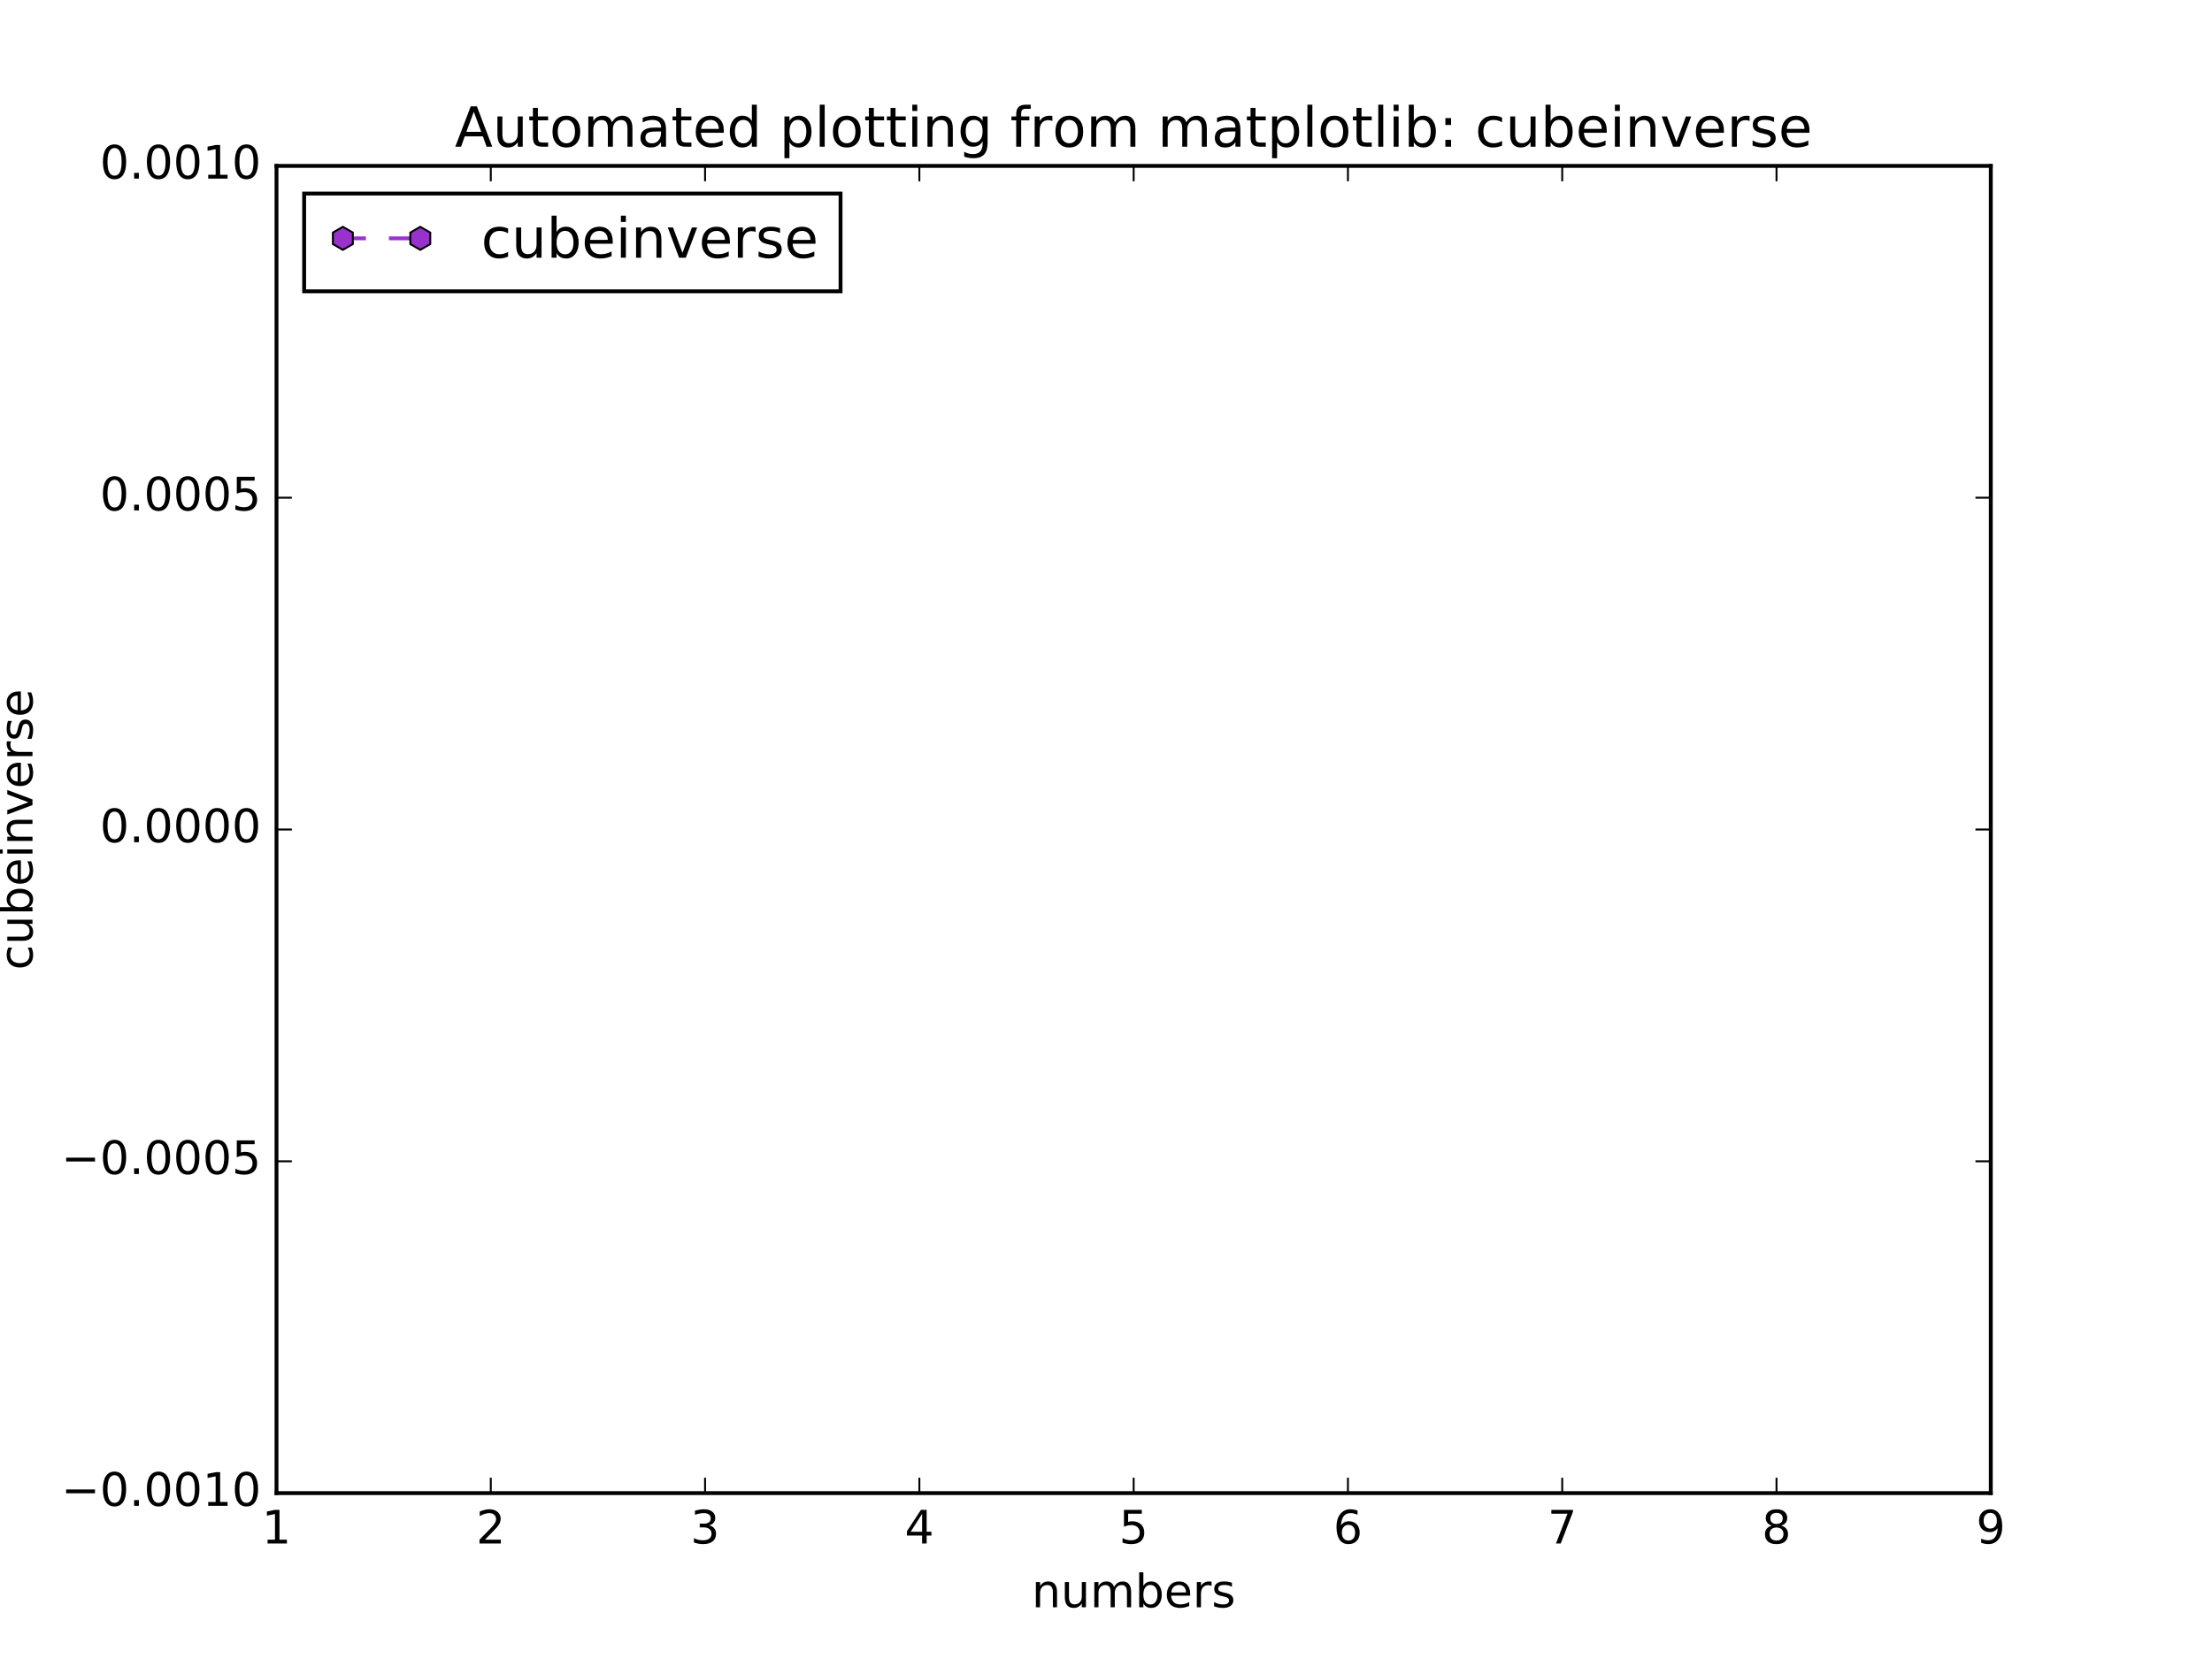
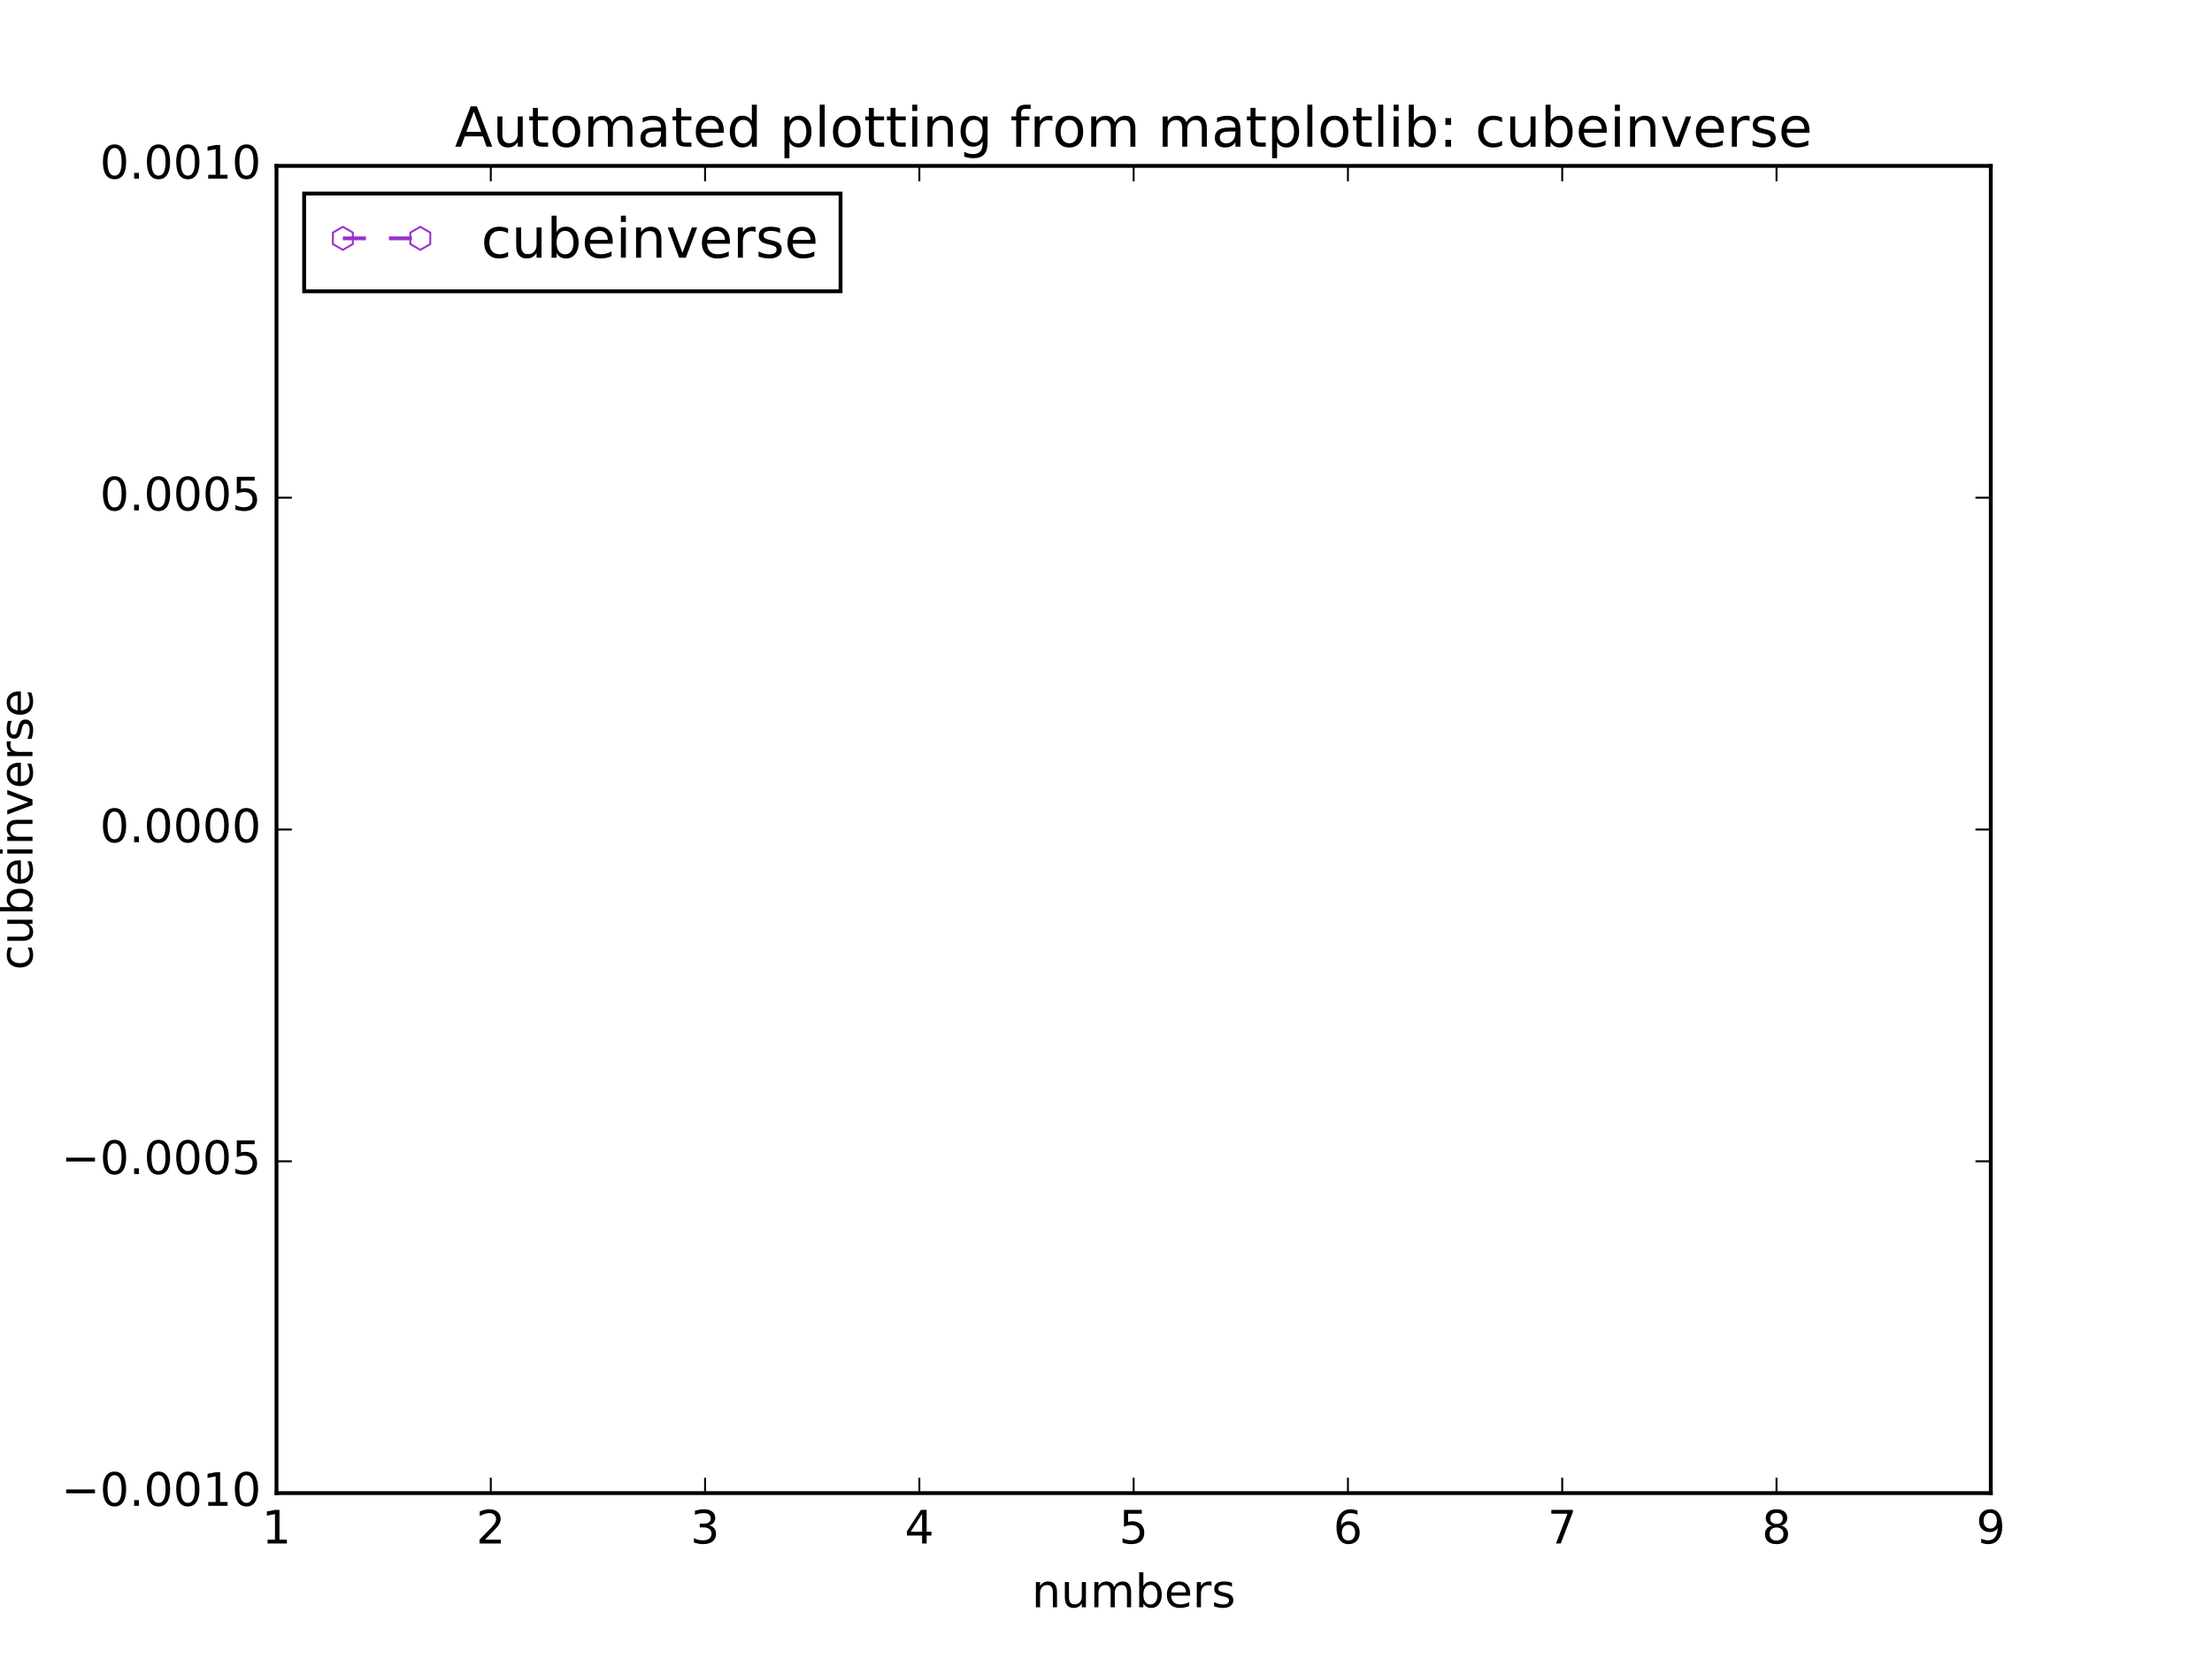
<svg xmlns="http://www.w3.org/2000/svg" xmlns:xlink="http://www.w3.org/1999/xlink" height="432pt" version="1.1" viewBox="0 0 576 432" width="576pt">
  <defs>
    <style type="text/css">
*{stroke-linecap:butt;stroke-linejoin:round;stroke-miterlimit:100000;}
  </style>
  </defs>
  <g id="figure_1">
    <g id="patch_1">
      <path d="M 0 432  L 576 432  L 576 0  L 0 0  z " style="fill:#ffffff;" />
    </g>
    <g id="axes_1">
      <g id="patch_2">
        <path d="M 72 388.8  L 518.4 388.8  L 518.4 43.2  L 72 43.2  z " style="fill:#ffffff;" />
      </g>
      <g id="line2d_1">
-         <path clip-path="url(#p813aa1bbe7)" d="M 72 -172584  " style="fill:none;stroke:#9932cc;stroke-dasharray:6,6;stroke-dashoffset:0.0;" />
+         <path clip-path="url(#p7c64b5df96)" d="M 72 -172584  " style="fill:none;stroke:#9932cc;stroke-dasharray:6,6;stroke-dashoffset:0.0;" />
        <defs>
-           <path d="M 0 -3  L -2.598 -1.5  L -2.598 1.5  L -0 3  L 2.598 1.5  L 2.598 -1.5  z " id="m7f41b28d89" style="stroke:#000000;stroke-linejoin:miter;stroke-width:0.5;" />
+           <path d="M 0 -3  L -2.598 -1.5  L -2.598 1.5  L -0 3  L 2.598 1.5  L 2.598 -1.5  z " id="m64a00a8bde" style="stroke:#9932cc;stroke-linejoin:miter;stroke-width:0.5;" />
        </defs>
-         <g clip-path="url(#p813aa1bbe7)">
-           <use style="fill:#9932cc;stroke:#000000;stroke-linejoin:miter;stroke-width:0.5;" x="72.0" xlink:href="#m7f41b28d89" y="-172584.0" />
+         <g clip-path="url(#p7c64b5df96)">
+           <use style="fill:none;stroke:#9932cc;stroke-linejoin:miter;stroke-width:0.5;" x="72.0" xlink:href="#m64a00a8bde" y="-172584.0" />
        </g>
      </g>
      <g id="patch_3">
        <path d="M 72 43.2  L 518.4 43.2  " style="fill:none;stroke:#000000;stroke-linecap:square;stroke-linejoin:miter;" />
      </g>
      <g id="patch_4">
        <path d="M 518.4 388.8  L 518.4 43.2  " style="fill:none;stroke:#000000;stroke-linecap:square;stroke-linejoin:miter;" />
      </g>
      <g id="patch_5">
        <path d="M 72 388.8  L 518.4 388.8  " style="fill:none;stroke:#000000;stroke-linecap:square;stroke-linejoin:miter;" />
      </g>
      <g id="patch_6">
        <path d="M 72 388.8  L 72 43.2  " style="fill:none;stroke:#000000;stroke-linecap:square;stroke-linejoin:miter;" />
      </g>
      <g id="matplotlib.axis_1">
        <g id="xtick_1">
          <g id="line2d_2">
            <defs>
-               <path d="M 0 0  L 0 -4  " id="md1e989187a" style="stroke:#000000;stroke-width:0.5;" />
-             </defs>
-             <g>
-               <use style="stroke:#000000;stroke-width:0.5;" x="72.0" xlink:href="#md1e989187a" y="388.8" />
+               <path d="M 0 0  L 0 -4  " id="m2a8914b227" style="stroke:#000000;stroke-width:0.5;" />
+             </defs>
+             <g>
+               <use style="stroke:#000000;stroke-width:0.5;" x="72.0" xlink:href="#m2a8914b227" y="388.8" />
            </g>
          </g>
          <g id="line2d_3">
            <defs>
-               <path d="M 0 0  L 0 4  " id="m1995fc1efe" style="stroke:#000000;stroke-width:0.5;" />
-             </defs>
-             <g>
-               <use style="stroke:#000000;stroke-width:0.5;" x="72.0" xlink:href="#m1995fc1efe" y="43.2" />
+               <path d="M 0 0  L 0 4  " id="m26042c8b9f" style="stroke:#000000;stroke-width:0.5;" />
+             </defs>
+             <g>
+               <use style="stroke:#000000;stroke-width:0.5;" x="72.0" xlink:href="#m26042c8b9f" y="43.2" />
            </g>
          </g>
          <g id="text_1">
            <defs>
              <path d="M 12.406 8.297  L 28.516 8.297  L 28.516 63.922  L 10.984 60.406  L 10.984 69.391  L 28.422 72.906  L 38.281 72.906  L 38.281 8.297  L 54.391 8.297  L 54.391 0  L 12.406 0  z " id="BitstreamVeraSans-Roman-31" />
            </defs>
            <g transform="translate(68.1825 401.9181)scale(0.12 -0.12)">
              <use xlink:href="#BitstreamVeraSans-Roman-31" />
            </g>
          </g>
        </g>
        <g id="xtick_2">
          <g id="line2d_4">
            <g>
-               <use style="stroke:#000000;stroke-width:0.5;" x="127.8" xlink:href="#md1e989187a" y="388.8" />
+               <use style="stroke:#000000;stroke-width:0.5;" x="127.8" xlink:href="#m2a8914b227" y="388.8" />
            </g>
          </g>
          <g id="line2d_5">
            <g>
-               <use style="stroke:#000000;stroke-width:0.5;" x="127.8" xlink:href="#m1995fc1efe" y="43.2" />
+               <use style="stroke:#000000;stroke-width:0.5;" x="127.8" xlink:href="#m26042c8b9f" y="43.2" />
            </g>
          </g>
          <g id="text_2">
            <defs>
              <path d="M 19.188 8.297  L 53.609 8.297  L 53.609 0  L 7.328 0  L 7.328 8.297  Q 12.938 14.109 22.625 23.891  Q 32.328 33.688 34.812 36.531  Q 39.547 41.844 41.422 45.531  Q 43.312 49.219 43.312 52.781  Q 43.312 58.594 39.234 62.25  Q 35.156 65.922 28.609 65.922  Q 23.969 65.922 18.812 64.312  Q 13.672 62.703 7.812 59.422  L 7.812 69.391  Q 13.766 71.781 18.938 73  Q 24.125 74.219 28.422 74.219  Q 39.75 74.219 46.484 68.547  Q 53.219 62.891 53.219 53.422  Q 53.219 48.922 51.531 44.891  Q 49.859 40.875 45.406 35.406  Q 44.188 33.984 37.641 27.219  Q 31.109 20.453 19.188 8.297  " id="BitstreamVeraSans-Roman-32" />
            </defs>
            <g transform="translate(123.9825 401.9181)scale(0.12 -0.12)">
              <use xlink:href="#BitstreamVeraSans-Roman-32" />
            </g>
          </g>
        </g>
        <g id="xtick_3">
          <g id="line2d_6">
            <g>
-               <use style="stroke:#000000;stroke-width:0.5;" x="183.6" xlink:href="#md1e989187a" y="388.8" />
+               <use style="stroke:#000000;stroke-width:0.5;" x="183.6" xlink:href="#m2a8914b227" y="388.8" />
            </g>
          </g>
          <g id="line2d_7">
            <g>
-               <use style="stroke:#000000;stroke-width:0.5;" x="183.6" xlink:href="#m1995fc1efe" y="43.2" />
+               <use style="stroke:#000000;stroke-width:0.5;" x="183.6" xlink:href="#m26042c8b9f" y="43.2" />
            </g>
          </g>
          <g id="text_3">
            <defs>
              <path d="M 40.578 39.312  Q 47.656 37.797 51.625 33  Q 55.609 28.219 55.609 21.188  Q 55.609 10.406 48.188 4.484  Q 40.766 -1.422 27.094 -1.422  Q 22.516 -1.422 17.656 -0.516  Q 12.797 0.391 7.625 2.203  L 7.625 11.719  Q 11.719 9.328 16.594 8.109  Q 21.484 6.891 26.812 6.891  Q 36.078 6.891 40.938 10.547  Q 45.797 14.203 45.797 21.188  Q 45.797 27.641 41.281 31.266  Q 36.766 34.906 28.719 34.906  L 20.219 34.906  L 20.219 43.016  L 29.109 43.016  Q 36.375 43.016 40.234 45.922  Q 44.094 48.828 44.094 54.297  Q 44.094 59.906 40.109 62.906  Q 36.141 65.922 28.719 65.922  Q 24.656 65.922 20.016 65.031  Q 15.375 64.156 9.812 62.312  L 9.812 71.094  Q 15.438 72.656 20.344 73.438  Q 25.25 74.219 29.594 74.219  Q 40.828 74.219 47.359 69.109  Q 53.906 64.016 53.906 55.328  Q 53.906 49.266 50.438 45.094  Q 46.969 40.922 40.578 39.312  " id="BitstreamVeraSans-Roman-33" />
            </defs>
            <g transform="translate(179.7825 401.9181)scale(0.12 -0.12)">
              <use xlink:href="#BitstreamVeraSans-Roman-33" />
            </g>
          </g>
        </g>
        <g id="xtick_4">
          <g id="line2d_8">
            <g>
-               <use style="stroke:#000000;stroke-width:0.5;" x="239.4" xlink:href="#md1e989187a" y="388.8" />
+               <use style="stroke:#000000;stroke-width:0.5;" x="239.4" xlink:href="#m2a8914b227" y="388.8" />
            </g>
          </g>
          <g id="line2d_9">
            <g>
-               <use style="stroke:#000000;stroke-width:0.5;" x="239.4" xlink:href="#m1995fc1efe" y="43.2" />
+               <use style="stroke:#000000;stroke-width:0.5;" x="239.4" xlink:href="#m26042c8b9f" y="43.2" />
            </g>
          </g>
          <g id="text_4">
            <defs>
              <path d="M 37.797 64.312  L 12.891 25.391  L 37.797 25.391  z M 35.203 72.906  L 47.609 72.906  L 47.609 25.391  L 58.016 25.391  L 58.016 17.188  L 47.609 17.188  L 47.609 0  L 37.797 0  L 37.797 17.188  L 4.891 17.188  L 4.891 26.703  z " id="BitstreamVeraSans-Roman-34" />
            </defs>
            <g transform="translate(235.5825 401.9181)scale(0.12 -0.12)">
              <use xlink:href="#BitstreamVeraSans-Roman-34" />
            </g>
          </g>
        </g>
        <g id="xtick_5">
          <g id="line2d_10">
            <g>
-               <use style="stroke:#000000;stroke-width:0.5;" x="295.2" xlink:href="#md1e989187a" y="388.8" />
+               <use style="stroke:#000000;stroke-width:0.5;" x="295.2" xlink:href="#m2a8914b227" y="388.8" />
            </g>
          </g>
          <g id="line2d_11">
            <g>
-               <use style="stroke:#000000;stroke-width:0.5;" x="295.2" xlink:href="#m1995fc1efe" y="43.2" />
+               <use style="stroke:#000000;stroke-width:0.5;" x="295.2" xlink:href="#m26042c8b9f" y="43.2" />
            </g>
          </g>
          <g id="text_5">
            <defs>
              <path d="M 10.797 72.906  L 49.516 72.906  L 49.516 64.594  L 19.828 64.594  L 19.828 46.734  Q 21.969 47.469 24.109 47.828  Q 26.266 48.188 28.422 48.188  Q 40.625 48.188 47.75 41.5  Q 54.891 34.812 54.891 23.391  Q 54.891 11.625 47.562 5.094  Q 40.234 -1.422 26.906 -1.422  Q 22.312 -1.422 17.547 -0.641  Q 12.797 0.141 7.719 1.703  L 7.719 11.625  Q 12.109 9.234 16.797 8.062  Q 21.484 6.891 26.703 6.891  Q 35.156 6.891 40.078 11.328  Q 45.016 15.766 45.016 23.391  Q 45.016 31 40.078 35.438  Q 35.156 39.891 26.703 39.891  Q 22.75 39.891 18.812 39.016  Q 14.891 38.141 10.797 36.281  z " id="BitstreamVeraSans-Roman-35" />
            </defs>
            <g transform="translate(291.3825 401.9181)scale(0.12 -0.12)">
              <use xlink:href="#BitstreamVeraSans-Roman-35" />
            </g>
          </g>
        </g>
        <g id="xtick_6">
          <g id="line2d_12">
            <g>
-               <use style="stroke:#000000;stroke-width:0.5;" x="351.0" xlink:href="#md1e989187a" y="388.8" />
+               <use style="stroke:#000000;stroke-width:0.5;" x="351.0" xlink:href="#m2a8914b227" y="388.8" />
            </g>
          </g>
          <g id="line2d_13">
            <g>
-               <use style="stroke:#000000;stroke-width:0.5;" x="351.0" xlink:href="#m1995fc1efe" y="43.2" />
+               <use style="stroke:#000000;stroke-width:0.5;" x="351.0" xlink:href="#m26042c8b9f" y="43.2" />
            </g>
          </g>
          <g id="text_6">
            <defs>
              <path d="M 33.016 40.375  Q 26.375 40.375 22.484 35.828  Q 18.609 31.297 18.609 23.391  Q 18.609 15.531 22.484 10.953  Q 26.375 6.391 33.016 6.391  Q 39.656 6.391 43.531 10.953  Q 47.406 15.531 47.406 23.391  Q 47.406 31.297 43.531 35.828  Q 39.656 40.375 33.016 40.375  M 52.594 71.297  L 52.594 62.312  Q 48.875 64.062 45.094 64.984  Q 41.312 65.922 37.594 65.922  Q 27.828 65.922 22.672 59.328  Q 17.531 52.734 16.797 39.406  Q 19.672 43.656 24.016 45.922  Q 28.375 48.188 33.594 48.188  Q 44.578 48.188 50.953 41.516  Q 57.328 34.859 57.328 23.391  Q 57.328 12.156 50.688 5.359  Q 44.047 -1.422 33.016 -1.422  Q 20.359 -1.422 13.672 8.266  Q 6.984 17.969 6.984 36.375  Q 6.984 53.656 15.188 63.938  Q 23.391 74.219 37.203 74.219  Q 40.922 74.219 44.703 73.484  Q 48.484 72.75 52.594 71.297  " id="BitstreamVeraSans-Roman-36" />
            </defs>
            <g transform="translate(347.1825 401.9181)scale(0.12 -0.12)">
              <use xlink:href="#BitstreamVeraSans-Roman-36" />
            </g>
          </g>
        </g>
        <g id="xtick_7">
          <g id="line2d_14">
            <g>
-               <use style="stroke:#000000;stroke-width:0.5;" x="406.8" xlink:href="#md1e989187a" y="388.8" />
+               <use style="stroke:#000000;stroke-width:0.5;" x="406.8" xlink:href="#m2a8914b227" y="388.8" />
            </g>
          </g>
          <g id="line2d_15">
            <g>
-               <use style="stroke:#000000;stroke-width:0.5;" x="406.8" xlink:href="#m1995fc1efe" y="43.2" />
+               <use style="stroke:#000000;stroke-width:0.5;" x="406.8" xlink:href="#m26042c8b9f" y="43.2" />
            </g>
          </g>
          <g id="text_7">
            <defs>
              <path d="M 8.203 72.906  L 55.078 72.906  L 55.078 68.703  L 28.609 0  L 18.312 0  L 43.219 64.594  L 8.203 64.594  z " id="BitstreamVeraSans-Roman-37" />
            </defs>
            <g transform="translate(402.9825 401.9181)scale(0.12 -0.12)">
              <use xlink:href="#BitstreamVeraSans-Roman-37" />
            </g>
          </g>
        </g>
        <g id="xtick_8">
          <g id="line2d_16">
            <g>
-               <use style="stroke:#000000;stroke-width:0.5;" x="462.6" xlink:href="#md1e989187a" y="388.8" />
+               <use style="stroke:#000000;stroke-width:0.5;" x="462.6" xlink:href="#m2a8914b227" y="388.8" />
            </g>
          </g>
          <g id="line2d_17">
            <g>
-               <use style="stroke:#000000;stroke-width:0.5;" x="462.6" xlink:href="#m1995fc1efe" y="43.2" />
+               <use style="stroke:#000000;stroke-width:0.5;" x="462.6" xlink:href="#m26042c8b9f" y="43.2" />
            </g>
          </g>
          <g id="text_8">
            <defs>
              <path d="M 31.781 34.625  Q 24.75 34.625 20.719 30.859  Q 16.703 27.094 16.703 20.516  Q 16.703 13.922 20.719 10.156  Q 24.75 6.391 31.781 6.391  Q 38.812 6.391 42.859 10.172  Q 46.922 13.969 46.922 20.516  Q 46.922 27.094 42.891 30.859  Q 38.875 34.625 31.781 34.625  M 21.922 38.812  Q 15.578 40.375 12.031 44.719  Q 8.5 49.078 8.5 55.328  Q 8.5 64.062 14.719 69.141  Q 20.953 74.219 31.781 74.219  Q 42.672 74.219 48.875 69.141  Q 55.078 64.062 55.078 55.328  Q 55.078 49.078 51.531 44.719  Q 48 40.375 41.703 38.812  Q 48.828 37.156 52.797 32.312  Q 56.781 27.484 56.781 20.516  Q 56.781 9.906 50.312 4.234  Q 43.844 -1.422 31.781 -1.422  Q 19.734 -1.422 13.25 4.234  Q 6.781 9.906 6.781 20.516  Q 6.781 27.484 10.781 32.312  Q 14.797 37.156 21.922 38.812  M 18.312 54.391  Q 18.312 48.734 21.844 45.562  Q 25.391 42.391 31.781 42.391  Q 38.141 42.391 41.719 45.562  Q 45.312 48.734 45.312 54.391  Q 45.312 60.062 41.719 63.234  Q 38.141 66.406 31.781 66.406  Q 25.391 66.406 21.844 63.234  Q 18.312 60.062 18.312 54.391  " id="BitstreamVeraSans-Roman-38" />
            </defs>
            <g transform="translate(458.7825 401.9181)scale(0.12 -0.12)">
              <use xlink:href="#BitstreamVeraSans-Roman-38" />
            </g>
          </g>
        </g>
        <g id="xtick_9">
          <g id="line2d_18">
            <g>
-               <use style="stroke:#000000;stroke-width:0.5;" x="518.4" xlink:href="#md1e989187a" y="388.8" />
+               <use style="stroke:#000000;stroke-width:0.5;" x="518.4" xlink:href="#m2a8914b227" y="388.8" />
            </g>
          </g>
          <g id="line2d_19">
            <g>
-               <use style="stroke:#000000;stroke-width:0.5;" x="518.4" xlink:href="#m1995fc1efe" y="43.2" />
+               <use style="stroke:#000000;stroke-width:0.5;" x="518.4" xlink:href="#m26042c8b9f" y="43.2" />
            </g>
          </g>
          <g id="text_9">
            <defs>
              <path d="M 10.984 1.516  L 10.984 10.5  Q 14.703 8.734 18.5 7.812  Q 22.312 6.891 25.984 6.891  Q 35.75 6.891 40.891 13.453  Q 46.047 20.016 46.781 33.406  Q 43.953 29.203 39.594 26.953  Q 35.25 24.703 29.984 24.703  Q 19.047 24.703 12.672 31.312  Q 6.297 37.938 6.297 49.422  Q 6.297 60.641 12.938 67.422  Q 19.578 74.219 30.609 74.219  Q 43.266 74.219 49.922 64.516  Q 56.594 54.828 56.594 36.375  Q 56.594 19.141 48.406 8.859  Q 40.234 -1.422 26.422 -1.422  Q 22.703 -1.422 18.891 -0.688  Q 15.094 0.047 10.984 1.516  M 30.609 32.422  Q 37.25 32.422 41.125 36.953  Q 45.016 41.5 45.016 49.422  Q 45.016 57.281 41.125 61.844  Q 37.25 66.406 30.609 66.406  Q 23.969 66.406 20.094 61.844  Q 16.219 57.281 16.219 49.422  Q 16.219 41.5 20.094 36.953  Q 23.969 32.422 30.609 32.422  " id="BitstreamVeraSans-Roman-39" />
            </defs>
            <g transform="translate(514.5825 401.9181)scale(0.12 -0.12)">
              <use xlink:href="#BitstreamVeraSans-Roman-39" />
            </g>
          </g>
        </g>
        <g id="text_10">
          <defs>
            <path d="M 54.891 33.016  L 54.891 0  L 45.906 0  L 45.906 32.719  Q 45.906 40.484 42.875 44.328  Q 39.844 48.188 33.797 48.188  Q 26.516 48.188 22.312 43.547  Q 18.109 38.922 18.109 30.906  L 18.109 0  L 9.078 0  L 9.078 54.688  L 18.109 54.688  L 18.109 46.188  Q 21.344 51.125 25.703 53.562  Q 30.078 56 35.797 56  Q 45.219 56 50.047 50.172  Q 54.891 44.344 54.891 33.016  " id="BitstreamVeraSans-Roman-6e" />
            <path d="M 52 44.188  Q 55.375 50.25 60.062 53.125  Q 64.75 56 71.094 56  Q 79.641 56 84.281 50.016  Q 88.922 44.047 88.922 33.016  L 88.922 0  L 79.891 0  L 79.891 32.719  Q 79.891 40.578 77.094 44.375  Q 74.312 48.188 68.609 48.188  Q 61.625 48.188 57.562 43.547  Q 53.516 38.922 53.516 30.906  L 53.516 0  L 44.484 0  L 44.484 32.719  Q 44.484 40.625 41.703 44.406  Q 38.922 48.188 33.109 48.188  Q 26.219 48.188 22.156 43.531  Q 18.109 38.875 18.109 30.906  L 18.109 0  L 9.078 0  L 9.078 54.688  L 18.109 54.688  L 18.109 46.188  Q 21.188 51.219 25.484 53.609  Q 29.781 56 35.688 56  Q 41.656 56 45.828 52.969  Q 50 49.953 52 44.188  " id="BitstreamVeraSans-Roman-6d" />
            <path d="M 56.203 29.594  L 56.203 25.203  L 14.891 25.203  Q 15.484 15.922 20.484 11.062  Q 25.484 6.203 34.422 6.203  Q 39.594 6.203 44.453 7.469  Q 49.312 8.734 54.109 11.281  L 54.109 2.781  Q 49.266 0.734 44.188 -0.344  Q 39.109 -1.422 33.891 -1.422  Q 20.797 -1.422 13.156 6.188  Q 5.516 13.812 5.516 26.812  Q 5.516 40.234 12.766 48.109  Q 20.016 56 32.328 56  Q 43.359 56 49.781 48.891  Q 56.203 41.797 56.203 29.594  M 47.219 32.234  Q 47.125 39.594 43.094 43.984  Q 39.062 48.391 32.422 48.391  Q 24.906 48.391 20.391 44.141  Q 15.875 39.891 15.188 32.172  z " id="BitstreamVeraSans-Roman-65" />
            <path d="M 8.5 21.578  L 8.5 54.688  L 17.484 54.688  L 17.484 21.922  Q 17.484 14.156 20.5 10.266  Q 23.531 6.391 29.594 6.391  Q 36.859 6.391 41.078 11.031  Q 45.312 15.672 45.312 23.688  L 45.312 54.688  L 54.297 54.688  L 54.297 0  L 45.312 0  L 45.312 8.406  Q 42.047 3.422 37.719 1  Q 33.406 -1.422 27.688 -1.422  Q 18.266 -1.422 13.375 4.438  Q 8.5 10.297 8.5 21.578  " id="BitstreamVeraSans-Roman-75" />
            <path d="M 41.109 46.297  Q 39.594 47.172 37.812 47.578  Q 36.031 48 33.891 48  Q 26.266 48 22.188 43.047  Q 18.109 38.094 18.109 28.812  L 18.109 0  L 9.078 0  L 9.078 54.688  L 18.109 54.688  L 18.109 46.188  Q 20.953 51.172 25.484 53.578  Q 30.031 56 36.531 56  Q 37.453 56 38.578 55.875  Q 39.703 55.766 41.062 55.516  z " id="BitstreamVeraSans-Roman-72" />
            <path d="M 44.281 53.078  L 44.281 44.578  Q 40.484 46.531 36.375 47.5  Q 32.281 48.484 27.875 48.484  Q 21.188 48.484 17.844 46.438  Q 14.5 44.391 14.5 40.281  Q 14.5 37.156 16.891 35.375  Q 19.281 33.594 26.516 31.984  L 29.594 31.297  Q 39.156 29.25 43.188 25.516  Q 47.219 21.781 47.219 15.094  Q 47.219 7.469 41.188 3.016  Q 35.156 -1.422 24.609 -1.422  Q 20.219 -1.422 15.453 -0.562  Q 10.688 0.297 5.422 2  L 5.422 11.281  Q 10.406 8.688 15.234 7.391  Q 20.062 6.109 24.812 6.109  Q 31.156 6.109 34.562 8.281  Q 37.984 10.453 37.984 14.406  Q 37.984 18.062 35.516 20.016  Q 33.062 21.969 24.703 23.781  L 21.578 24.516  Q 13.234 26.266 9.516 29.906  Q 5.812 33.547 5.812 39.891  Q 5.812 47.609 11.281 51.797  Q 16.75 56 26.812 56  Q 31.781 56 36.172 55.266  Q 40.578 54.547 44.281 53.078  " id="BitstreamVeraSans-Roman-73" />
            <path d="M 48.688 27.297  Q 48.688 37.203 44.609 42.844  Q 40.531 48.484 33.406 48.484  Q 26.266 48.484 22.188 42.844  Q 18.109 37.203 18.109 27.297  Q 18.109 17.391 22.188 11.75  Q 26.266 6.109 33.406 6.109  Q 40.531 6.109 44.609 11.75  Q 48.688 17.391 48.688 27.297  M 18.109 46.391  Q 20.953 51.266 25.266 53.625  Q 29.594 56 35.594 56  Q 45.562 56 51.781 48.094  Q 58.016 40.188 58.016 27.297  Q 58.016 14.406 51.781 6.484  Q 45.562 -1.422 35.594 -1.422  Q 29.594 -1.422 25.266 0.953  Q 20.953 3.328 18.109 8.203  L 18.109 0  L 9.078 0  L 9.078 75.984  L 18.109 75.984  z " id="BitstreamVeraSans-Roman-62" />
          </defs>
          <g transform="translate(268.6575 418.5319)scale(0.12 -0.12)">
            <use xlink:href="#BitstreamVeraSans-Roman-6e" />
            <use x="63.379" xlink:href="#BitstreamVeraSans-Roman-75" />
            <use x="126.758" xlink:href="#BitstreamVeraSans-Roman-6d" />
            <use x="224.17" xlink:href="#BitstreamVeraSans-Roman-62" />
            <use x="287.646" xlink:href="#BitstreamVeraSans-Roman-65" />
            <use x="349.17" xlink:href="#BitstreamVeraSans-Roman-72" />
            <use x="390.283" xlink:href="#BitstreamVeraSans-Roman-73" />
          </g>
        </g>
      </g>
      <g id="matplotlib.axis_2">
        <g id="ytick_1">
          <g id="line2d_20">
            <defs>
-               <path d="M 0 0  L 4 0  " id="mf134cddf3a" style="stroke:#000000;stroke-width:0.5;" />
-             </defs>
-             <g>
-               <use style="stroke:#000000;stroke-width:0.5;" x="72.0" xlink:href="#mf134cddf3a" y="388.8" />
+               <path d="M 0 0  L 4 0  " id="m8b13cb71af" style="stroke:#000000;stroke-width:0.5;" />
+             </defs>
+             <g>
+               <use style="stroke:#000000;stroke-width:0.5;" x="72.0" xlink:href="#m8b13cb71af" y="388.8" />
            </g>
          </g>
          <g id="line2d_21">
            <defs>
-               <path d="M 0 0  L -4 0  " id="m0ebe893aed" style="stroke:#000000;stroke-width:0.5;" />
-             </defs>
-             <g>
-               <use style="stroke:#000000;stroke-width:0.5;" x="518.4" xlink:href="#m0ebe893aed" y="388.8" />
+               <path d="M 0 0  L -4 0  " id="mf83c87c89b" style="stroke:#000000;stroke-width:0.5;" />
+             </defs>
+             <g>
+               <use style="stroke:#000000;stroke-width:0.5;" x="518.4" xlink:href="#mf83c87c89b" y="388.8" />
            </g>
          </g>
          <g id="text_11">
            <defs>
              <path d="M 10.594 35.5  L 73.188 35.5  L 73.188 27.203  L 10.594 27.203  z " id="BitstreamVeraSans-Roman-2212" />
              <path d="M 31.781 66.406  Q 24.172 66.406 20.328 58.906  Q 16.5 51.422 16.5 36.375  Q 16.5 21.391 20.328 13.891  Q 24.172 6.391 31.781 6.391  Q 39.453 6.391 43.281 13.891  Q 47.125 21.391 47.125 36.375  Q 47.125 51.422 43.281 58.906  Q 39.453 66.406 31.781 66.406  M 31.781 74.219  Q 44.047 74.219 50.516 64.516  Q 56.984 54.828 56.984 36.375  Q 56.984 17.969 50.516 8.266  Q 44.047 -1.422 31.781 -1.422  Q 19.531 -1.422 13.062 8.266  Q 6.594 17.969 6.594 36.375  Q 6.594 54.828 13.062 64.516  Q 19.531 74.219 31.781 74.219  " id="BitstreamVeraSans-Roman-30" />
              <path d="M 10.688 12.406  L 21 12.406  L 21 0  L 10.688 0  z " id="BitstreamVeraSans-Roman-2e" />
            </defs>
            <g transform="translate(15.95562 392.1112)scale(0.12 -0.12)">
              <use xlink:href="#BitstreamVeraSans-Roman-2212" />
              <use x="83.789" xlink:href="#BitstreamVeraSans-Roman-30" />
              <use x="147.412" xlink:href="#BitstreamVeraSans-Roman-2e" />
              <use x="179.199" xlink:href="#BitstreamVeraSans-Roman-30" />
              <use x="242.822" xlink:href="#BitstreamVeraSans-Roman-30" />
              <use x="306.445" xlink:href="#BitstreamVeraSans-Roman-31" />
              <use x="370.068" xlink:href="#BitstreamVeraSans-Roman-30" />
            </g>
          </g>
        </g>
        <g id="ytick_2">
          <g id="line2d_22">
            <g>
-               <use style="stroke:#000000;stroke-width:0.5;" x="72.0" xlink:href="#mf134cddf3a" y="302.4" />
+               <use style="stroke:#000000;stroke-width:0.5;" x="72.0" xlink:href="#m8b13cb71af" y="302.4" />
            </g>
          </g>
          <g id="line2d_23">
            <g>
-               <use style="stroke:#000000;stroke-width:0.5;" x="518.4" xlink:href="#m0ebe893aed" y="302.4" />
+               <use style="stroke:#000000;stroke-width:0.5;" x="518.4" xlink:href="#mf83c87c89b" y="302.4" />
            </g>
          </g>
          <g id="text_12">
            <g transform="translate(15.95562 305.7113)scale(0.12 -0.12)">
              <use xlink:href="#BitstreamVeraSans-Roman-2212" />
              <use x="83.789" xlink:href="#BitstreamVeraSans-Roman-30" />
              <use x="147.412" xlink:href="#BitstreamVeraSans-Roman-2e" />
              <use x="179.199" xlink:href="#BitstreamVeraSans-Roman-30" />
              <use x="242.822" xlink:href="#BitstreamVeraSans-Roman-30" />
              <use x="306.445" xlink:href="#BitstreamVeraSans-Roman-30" />
              <use x="370.068" xlink:href="#BitstreamVeraSans-Roman-35" />
            </g>
          </g>
        </g>
        <g id="ytick_3">
          <g id="line2d_24">
            <g>
-               <use style="stroke:#000000;stroke-width:0.5;" x="72.0" xlink:href="#mf134cddf3a" y="216.0" />
+               <use style="stroke:#000000;stroke-width:0.5;" x="72.0" xlink:href="#m8b13cb71af" y="216.0" />
            </g>
          </g>
          <g id="line2d_25">
            <g>
-               <use style="stroke:#000000;stroke-width:0.5;" x="518.4" xlink:href="#m0ebe893aed" y="216.0" />
+               <use style="stroke:#000000;stroke-width:0.5;" x="518.4" xlink:href="#mf83c87c89b" y="216.0" />
            </g>
          </g>
          <g id="text_13">
            <g transform="translate(26.01125 219.3113)scale(0.12 -0.12)">
              <use xlink:href="#BitstreamVeraSans-Roman-30" />
              <use x="63.623" xlink:href="#BitstreamVeraSans-Roman-2e" />
              <use x="95.41" xlink:href="#BitstreamVeraSans-Roman-30" />
              <use x="159.033" xlink:href="#BitstreamVeraSans-Roman-30" />
              <use x="222.656" xlink:href="#BitstreamVeraSans-Roman-30" />
              <use x="286.279" xlink:href="#BitstreamVeraSans-Roman-30" />
            </g>
          </g>
        </g>
        <g id="ytick_4">
          <g id="line2d_26">
            <g>
-               <use style="stroke:#000000;stroke-width:0.5;" x="72.0" xlink:href="#mf134cddf3a" y="129.6" />
+               <use style="stroke:#000000;stroke-width:0.5;" x="72.0" xlink:href="#m8b13cb71af" y="129.6" />
            </g>
          </g>
          <g id="line2d_27">
            <g>
-               <use style="stroke:#000000;stroke-width:0.5;" x="518.4" xlink:href="#m0ebe893aed" y="129.6" />
+               <use style="stroke:#000000;stroke-width:0.5;" x="518.4" xlink:href="#mf83c87c89b" y="129.6" />
            </g>
          </g>
          <g id="text_14">
            <g transform="translate(26.01125 132.9112)scale(0.12 -0.12)">
              <use xlink:href="#BitstreamVeraSans-Roman-30" />
              <use x="63.623" xlink:href="#BitstreamVeraSans-Roman-2e" />
              <use x="95.41" xlink:href="#BitstreamVeraSans-Roman-30" />
              <use x="159.033" xlink:href="#BitstreamVeraSans-Roman-30" />
              <use x="222.656" xlink:href="#BitstreamVeraSans-Roman-30" />
              <use x="286.279" xlink:href="#BitstreamVeraSans-Roman-35" />
            </g>
          </g>
        </g>
        <g id="ytick_5">
          <g id="line2d_28">
            <g>
-               <use style="stroke:#000000;stroke-width:0.5;" x="72.0" xlink:href="#mf134cddf3a" y="43.2" />
+               <use style="stroke:#000000;stroke-width:0.5;" x="72.0" xlink:href="#m8b13cb71af" y="43.2" />
            </g>
          </g>
          <g id="line2d_29">
            <g>
-               <use style="stroke:#000000;stroke-width:0.5;" x="518.4" xlink:href="#m0ebe893aed" y="43.2" />
+               <use style="stroke:#000000;stroke-width:0.5;" x="518.4" xlink:href="#mf83c87c89b" y="43.2" />
            </g>
          </g>
          <g id="text_15">
            <g transform="translate(26.01125 46.51125)scale(0.12 -0.12)">
              <use xlink:href="#BitstreamVeraSans-Roman-30" />
              <use x="63.623" xlink:href="#BitstreamVeraSans-Roman-2e" />
              <use x="95.41" xlink:href="#BitstreamVeraSans-Roman-30" />
              <use x="159.033" xlink:href="#BitstreamVeraSans-Roman-30" />
              <use x="222.656" xlink:href="#BitstreamVeraSans-Roman-31" />
              <use x="286.279" xlink:href="#BitstreamVeraSans-Roman-30" />
            </g>
          </g>
        </g>
        <g id="text_16">
          <defs>
            <path d="M 2.984 54.688  L 12.5 54.688  L 29.594 8.797  L 46.688 54.688  L 56.203 54.688  L 35.688 0  L 23.484 0  z " id="BitstreamVeraSans-Roman-76" />
            <path d="M 9.422 54.688  L 18.406 54.688  L 18.406 0  L 9.422 0  z M 9.422 75.984  L 18.406 75.984  L 18.406 64.594  L 9.422 64.594  z " id="BitstreamVeraSans-Roman-69" />
            <path d="M 48.781 52.594  L 48.781 44.188  Q 44.969 46.297 41.141 47.344  Q 37.312 48.391 33.406 48.391  Q 24.656 48.391 19.812 42.844  Q 14.984 37.312 14.984 27.297  Q 14.984 17.281 19.812 11.734  Q 24.656 6.203 33.406 6.203  Q 37.312 6.203 41.141 7.25  Q 44.969 8.297 48.781 10.406  L 48.781 2.094  Q 45.016 0.344 40.984 -0.531  Q 36.969 -1.422 32.422 -1.422  Q 20.062 -1.422 12.781 6.344  Q 5.516 14.109 5.516 27.297  Q 5.516 40.672 12.859 48.328  Q 20.219 56 33.016 56  Q 37.156 56 41.109 55.141  Q 45.062 54.297 48.781 52.594  " id="BitstreamVeraSans-Roman-63" />
          </defs>
          <g transform="translate(8.46 252.5991)rotate(-90.0)scale(0.12 -0.12)">
            <use xlink:href="#BitstreamVeraSans-Roman-63" />
            <use x="54.98" xlink:href="#BitstreamVeraSans-Roman-75" />
            <use x="118.359" xlink:href="#BitstreamVeraSans-Roman-62" />
            <use x="181.836" xlink:href="#BitstreamVeraSans-Roman-65" />
            <use x="243.359" xlink:href="#BitstreamVeraSans-Roman-69" />
            <use x="271.143" xlink:href="#BitstreamVeraSans-Roman-6e" />
            <use x="334.521" xlink:href="#BitstreamVeraSans-Roman-76" />
            <use x="393.701" xlink:href="#BitstreamVeraSans-Roman-65" />
            <use x="455.225" xlink:href="#BitstreamVeraSans-Roman-72" />
            <use x="496.338" xlink:href="#BitstreamVeraSans-Roman-73" />
            <use x="548.438" xlink:href="#BitstreamVeraSans-Roman-65" />
          </g>
        </g>
      </g>
      <g id="text_17">
        <defs>
          <path id="BitstreamVeraSans-Roman-20" />
          <path d="M 30.609 48.391  Q 23.391 48.391 19.188 42.75  Q 14.984 37.109 14.984 27.297  Q 14.984 17.484 19.156 11.844  Q 23.344 6.203 30.609 6.203  Q 37.797 6.203 41.984 11.859  Q 46.188 17.531 46.188 27.297  Q 46.188 37.016 41.984 42.703  Q 37.797 48.391 30.609 48.391  M 30.609 56  Q 42.328 56 49.016 48.375  Q 55.719 40.766 55.719 27.297  Q 55.719 13.875 49.016 6.219  Q 42.328 -1.422 30.609 -1.422  Q 18.844 -1.422 12.172 6.219  Q 5.516 13.875 5.516 27.297  Q 5.516 40.766 12.172 48.375  Q 18.844 56 30.609 56  " id="BitstreamVeraSans-Roman-6f" />
          <path d="M 9.422 75.984  L 18.406 75.984  L 18.406 0  L 9.422 0  z " id="BitstreamVeraSans-Roman-6c" />
          <path d="M 11.719 12.406  L 22.016 12.406  L 22.016 0  L 11.719 0  z M 11.719 51.703  L 22.016 51.703  L 22.016 39.312  L 11.719 39.312  z " id="BitstreamVeraSans-Roman-3a" />
          <path d="M 34.188 63.188  L 20.797 26.906  L 47.609 26.906  z M 28.609 72.906  L 39.797 72.906  L 67.578 0  L 57.328 0  L 50.688 18.703  L 17.828 18.703  L 11.188 0  L 0.781 0  z " id="BitstreamVeraSans-Roman-41" />
          <path d="M 45.406 46.391  L 45.406 75.984  L 54.391 75.984  L 54.391 0  L 45.406 0  L 45.406 8.203  Q 42.578 3.328 38.25 0.953  Q 33.938 -1.422 27.875 -1.422  Q 17.969 -1.422 11.734 6.484  Q 5.516 14.406 5.516 27.297  Q 5.516 40.188 11.734 48.094  Q 17.969 56 27.875 56  Q 33.938 56 38.25 53.625  Q 42.578 51.266 45.406 46.391  M 14.797 27.297  Q 14.797 17.391 18.875 11.75  Q 22.953 6.109 30.078 6.109  Q 37.203 6.109 41.297 11.75  Q 45.406 17.391 45.406 27.297  Q 45.406 37.203 41.297 42.844  Q 37.203 48.484 30.078 48.484  Q 22.953 48.484 18.875 42.844  Q 14.797 37.203 14.797 27.297  " id="BitstreamVeraSans-Roman-64" />
          <path d="M 18.312 70.219  L 18.312 54.688  L 36.812 54.688  L 36.812 47.703  L 18.312 47.703  L 18.312 18.016  Q 18.312 11.328 20.141 9.422  Q 21.969 7.516 27.594 7.516  L 36.812 7.516  L 36.812 0  L 27.594 0  Q 17.188 0 13.234 3.875  Q 9.281 7.766 9.281 18.016  L 9.281 47.703  L 2.688 47.703  L 2.688 54.688  L 9.281 54.688  L 9.281 70.219  z " id="BitstreamVeraSans-Roman-74" />
          <path d="M 37.109 75.984  L 37.109 68.5  L 28.516 68.5  Q 23.688 68.5 21.797 66.547  Q 19.922 64.594 19.922 59.516  L 19.922 54.688  L 34.719 54.688  L 34.719 47.703  L 19.922 47.703  L 19.922 0  L 10.891 0  L 10.891 47.703  L 2.297 47.703  L 2.297 54.688  L 10.891 54.688  L 10.891 58.5  Q 10.891 67.625 15.141 71.797  Q 19.391 75.984 28.609 75.984  z " id="BitstreamVeraSans-Roman-66" />
          <path d="M 34.281 27.484  Q 23.391 27.484 19.188 25  Q 14.984 22.516 14.984 16.5  Q 14.984 11.719 18.141 8.906  Q 21.297 6.109 26.703 6.109  Q 34.188 6.109 38.703 11.406  Q 43.219 16.703 43.219 25.484  L 43.219 27.484  z M 52.203 31.203  L 52.203 0  L 43.219 0  L 43.219 8.297  Q 40.141 3.328 35.547 0.953  Q 30.953 -1.422 24.312 -1.422  Q 15.922 -1.422 10.953 3.297  Q 6 8.016 6 15.922  Q 6 25.141 12.172 29.828  Q 18.359 34.516 30.609 34.516  L 43.219 34.516  L 43.219 35.406  Q 43.219 41.609 39.141 45  Q 35.062 48.391 27.688 48.391  Q 23 48.391 18.547 47.266  Q 14.109 46.141 10.016 43.891  L 10.016 52.203  Q 14.938 54.109 19.578 55.047  Q 24.219 56 28.609 56  Q 40.484 56 46.344 49.844  Q 52.203 43.703 52.203 31.203  " id="BitstreamVeraSans-Roman-61" />
          <path d="M 45.406 27.984  Q 45.406 37.75 41.375 43.109  Q 37.359 48.484 30.078 48.484  Q 22.859 48.484 18.828 43.109  Q 14.797 37.75 14.797 27.984  Q 14.797 18.266 18.828 12.891  Q 22.859 7.516 30.078 7.516  Q 37.359 7.516 41.375 12.891  Q 45.406 18.266 45.406 27.984  M 54.391 6.781  Q 54.391 -7.172 48.188 -13.984  Q 42 -20.797 29.203 -20.797  Q 24.469 -20.797 20.266 -20.094  Q 16.062 -19.391 12.109 -17.922  L 12.109 -9.188  Q 16.062 -11.328 19.922 -12.344  Q 23.781 -13.375 27.781 -13.375  Q 36.625 -13.375 41.016 -8.766  Q 45.406 -4.156 45.406 5.172  L 45.406 9.625  Q 42.625 4.781 38.281 2.391  Q 33.938 0 27.875 0  Q 17.828 0 11.672 7.656  Q 5.516 15.328 5.516 27.984  Q 5.516 40.672 11.672 48.328  Q 17.828 56 27.875 56  Q 33.938 56 38.281 53.609  Q 42.625 51.219 45.406 46.391  L 45.406 54.688  L 54.391 54.688  z " id="BitstreamVeraSans-Roman-67" />
          <path d="M 18.109 8.203  L 18.109 -20.797  L 9.078 -20.797  L 9.078 54.688  L 18.109 54.688  L 18.109 46.391  Q 20.953 51.266 25.266 53.625  Q 29.594 56 35.594 56  Q 45.562 56 51.781 48.094  Q 58.016 40.188 58.016 27.297  Q 58.016 14.406 51.781 6.484  Q 45.562 -1.422 35.594 -1.422  Q 29.594 -1.422 25.266 0.953  Q 20.953 3.328 18.109 8.203  M 48.688 27.297  Q 48.688 37.203 44.609 42.844  Q 40.531 48.484 33.406 48.484  Q 26.266 48.484 22.188 42.844  Q 18.109 37.203 18.109 27.297  Q 18.109 17.391 22.188 11.75  Q 26.266 6.109 33.406 6.109  Q 40.531 6.109 44.609 11.75  Q 48.688 17.391 48.688 27.297  " id="BitstreamVeraSans-Roman-70" />
        </defs>
        <g transform="translate(118.4513 38.2)scale(0.144 -0.144)">
          <use xlink:href="#BitstreamVeraSans-Roman-41" />
          <use x="68.408" xlink:href="#BitstreamVeraSans-Roman-75" />
          <use x="131.787" xlink:href="#BitstreamVeraSans-Roman-74" />
          <use x="170.996" xlink:href="#BitstreamVeraSans-Roman-6f" />
          <use x="232.178" xlink:href="#BitstreamVeraSans-Roman-6d" />
          <use x="329.59" xlink:href="#BitstreamVeraSans-Roman-61" />
          <use x="390.869" xlink:href="#BitstreamVeraSans-Roman-74" />
          <use x="430.078" xlink:href="#BitstreamVeraSans-Roman-65" />
          <use x="491.602" xlink:href="#BitstreamVeraSans-Roman-64" />
          <use x="555.078" xlink:href="#BitstreamVeraSans-Roman-20" />
          <use x="586.865" xlink:href="#BitstreamVeraSans-Roman-70" />
          <use x="650.342" xlink:href="#BitstreamVeraSans-Roman-6c" />
          <use x="678.125" xlink:href="#BitstreamVeraSans-Roman-6f" />
          <use x="739.307" xlink:href="#BitstreamVeraSans-Roman-74" />
          <use x="778.516" xlink:href="#BitstreamVeraSans-Roman-74" />
          <use x="817.725" xlink:href="#BitstreamVeraSans-Roman-69" />
          <use x="845.508" xlink:href="#BitstreamVeraSans-Roman-6e" />
          <use x="908.887" xlink:href="#BitstreamVeraSans-Roman-67" />
          <use x="972.363" xlink:href="#BitstreamVeraSans-Roman-20" />
          <use x="1004.15" xlink:href="#BitstreamVeraSans-Roman-66" />
          <use x="1039.355" xlink:href="#BitstreamVeraSans-Roman-72" />
          <use x="1080.438" xlink:href="#BitstreamVeraSans-Roman-6f" />
          <use x="1141.619" xlink:href="#BitstreamVeraSans-Roman-6d" />
          <use x="1239.031" xlink:href="#BitstreamVeraSans-Roman-20" />
          <use x="1270.818" xlink:href="#BitstreamVeraSans-Roman-6d" />
          <use x="1368.23" xlink:href="#BitstreamVeraSans-Roman-61" />
          <use x="1429.51" xlink:href="#BitstreamVeraSans-Roman-74" />
          <use x="1468.719" xlink:href="#BitstreamVeraSans-Roman-70" />
          <use x="1532.195" xlink:href="#BitstreamVeraSans-Roman-6c" />
          <use x="1559.979" xlink:href="#BitstreamVeraSans-Roman-6f" />
          <use x="1621.16" xlink:href="#BitstreamVeraSans-Roman-74" />
          <use x="1660.369" xlink:href="#BitstreamVeraSans-Roman-6c" />
          <use x="1688.152" xlink:href="#BitstreamVeraSans-Roman-69" />
          <use x="1715.936" xlink:href="#BitstreamVeraSans-Roman-62" />
          <use x="1779.412" xlink:href="#BitstreamVeraSans-Roman-3a" />
          <use x="1813.104" xlink:href="#BitstreamVeraSans-Roman-20" />
          <use x="1844.891" xlink:href="#BitstreamVeraSans-Roman-63" />
          <use x="1899.871" xlink:href="#BitstreamVeraSans-Roman-75" />
          <use x="1963.25" xlink:href="#BitstreamVeraSans-Roman-62" />
          <use x="2026.727" xlink:href="#BitstreamVeraSans-Roman-65" />
          <use x="2088.25" xlink:href="#BitstreamVeraSans-Roman-69" />
          <use x="2116.033" xlink:href="#BitstreamVeraSans-Roman-6e" />
          <use x="2179.412" xlink:href="#BitstreamVeraSans-Roman-76" />
          <use x="2238.592" xlink:href="#BitstreamVeraSans-Roman-65" />
          <use x="2300.115" xlink:href="#BitstreamVeraSans-Roman-72" />
          <use x="2341.229" xlink:href="#BitstreamVeraSans-Roman-73" />
          <use x="2393.328" xlink:href="#BitstreamVeraSans-Roman-65" />
        </g>
      </g>
      <g id="legend_1">
        <g id="patch_7">
          <path d="M 79.2 75.856  L 218.878 75.856  L 218.878 50.4  L 79.2 50.4  z " style="fill:#ffffff;stroke:#000000;stroke-linejoin:miter;" />
        </g>
        <g id="line2d_30">
          <path d="M 89.28 62.062  L 109.44 62.062  " style="fill:none;stroke:#9932cc;stroke-dasharray:6,6;stroke-dashoffset:0.0;" />
        </g>
        <g id="line2d_31">
          <g>
-             <use style="fill:#9932cc;stroke:#000000;stroke-linejoin:miter;stroke-width:0.5;" x="89.28" xlink:href="#m7f41b28d89" y="62.062" />
-             <use style="fill:#9932cc;stroke:#000000;stroke-linejoin:miter;stroke-width:0.5;" x="109.44" xlink:href="#m7f41b28d89" y="62.062" />
+             <use style="fill:none;stroke:#9932cc;stroke-linejoin:miter;stroke-width:0.5;" x="89.28" xlink:href="#m64a00a8bde" y="62.062" />
+             <use style="fill:none;stroke:#9932cc;stroke-linejoin:miter;stroke-width:0.5;" x="109.44" xlink:href="#m64a00a8bde" y="62.062" />
          </g>
        </g>
        <g id="text_18">
          <g transform="translate(125.28 67.10175)scale(0.144 -0.144)">
            <use xlink:href="#BitstreamVeraSans-Roman-63" />
            <use x="54.98" xlink:href="#BitstreamVeraSans-Roman-75" />
            <use x="118.359" xlink:href="#BitstreamVeraSans-Roman-62" />
            <use x="181.836" xlink:href="#BitstreamVeraSans-Roman-65" />
            <use x="243.359" xlink:href="#BitstreamVeraSans-Roman-69" />
            <use x="271.143" xlink:href="#BitstreamVeraSans-Roman-6e" />
            <use x="334.521" xlink:href="#BitstreamVeraSans-Roman-76" />
            <use x="393.701" xlink:href="#BitstreamVeraSans-Roman-65" />
            <use x="455.225" xlink:href="#BitstreamVeraSans-Roman-72" />
            <use x="496.338" xlink:href="#BitstreamVeraSans-Roman-73" />
            <use x="548.438" xlink:href="#BitstreamVeraSans-Roman-65" />
          </g>
        </g>
      </g>
    </g>
  </g>
  <defs>
-     <clipPath id="p813aa1bbe7">
+     <clipPath id="p7c64b5df96">
      <rect height="345.6" width="446.4" x="72.0" y="43.2" />
    </clipPath>
  </defs>
</svg>
